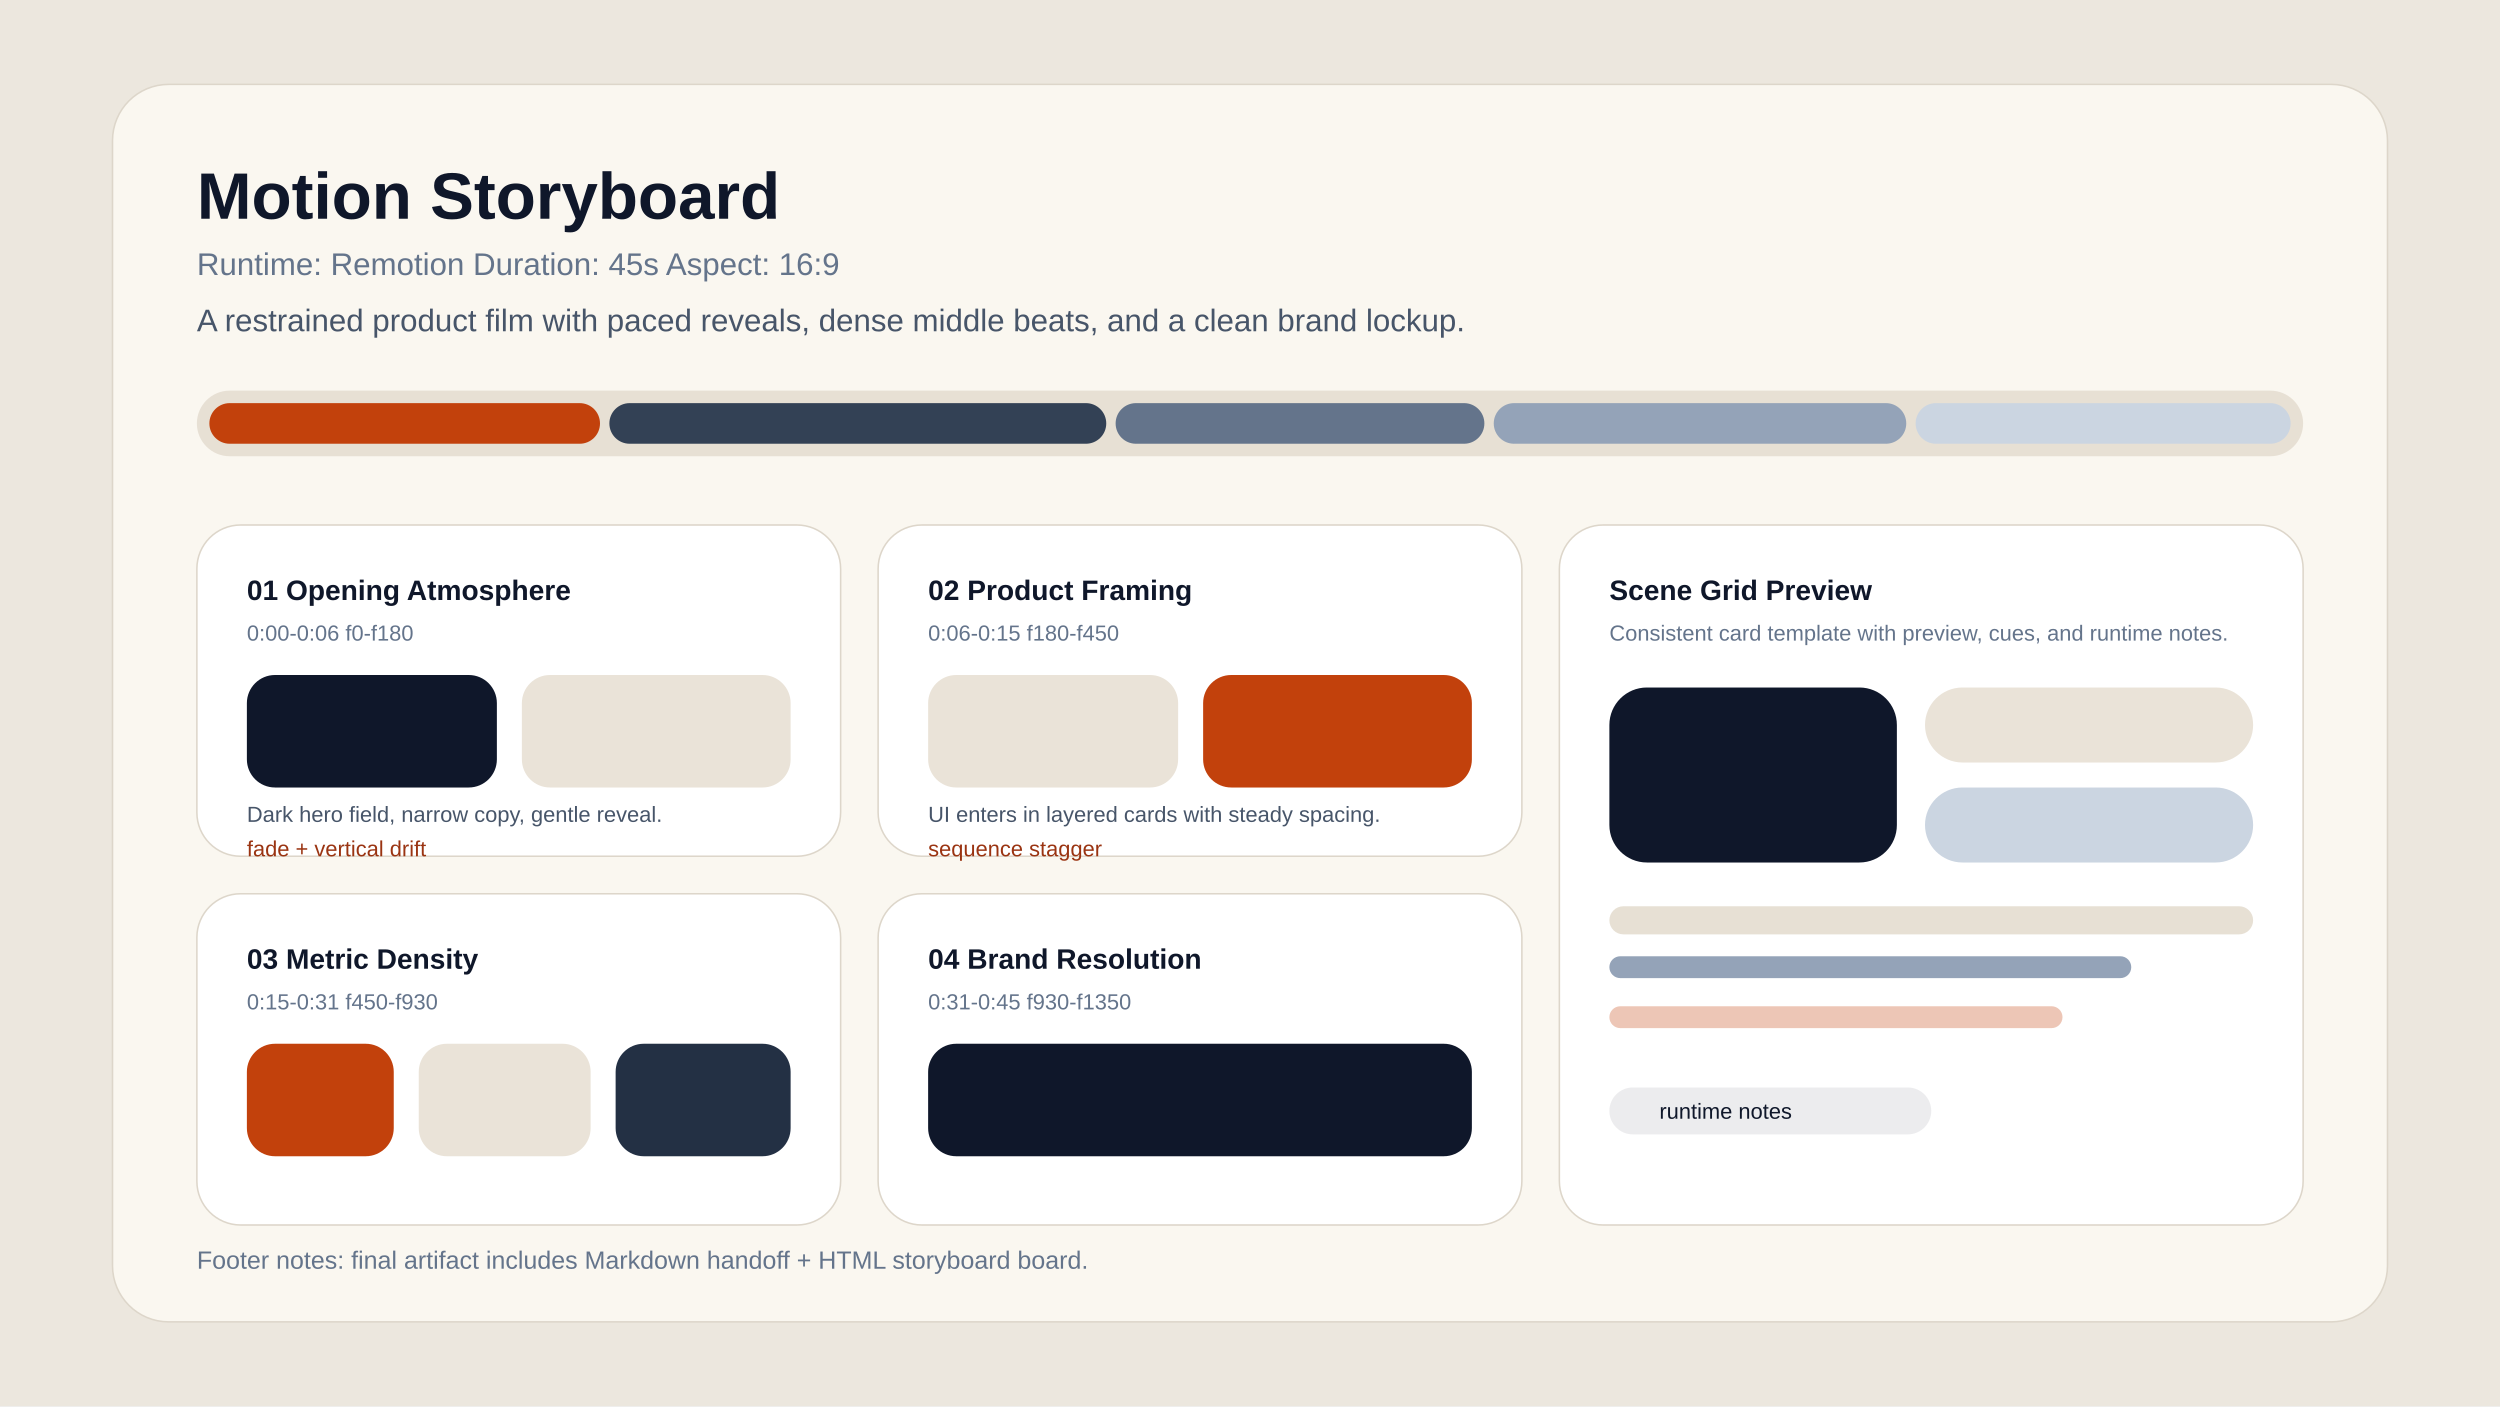
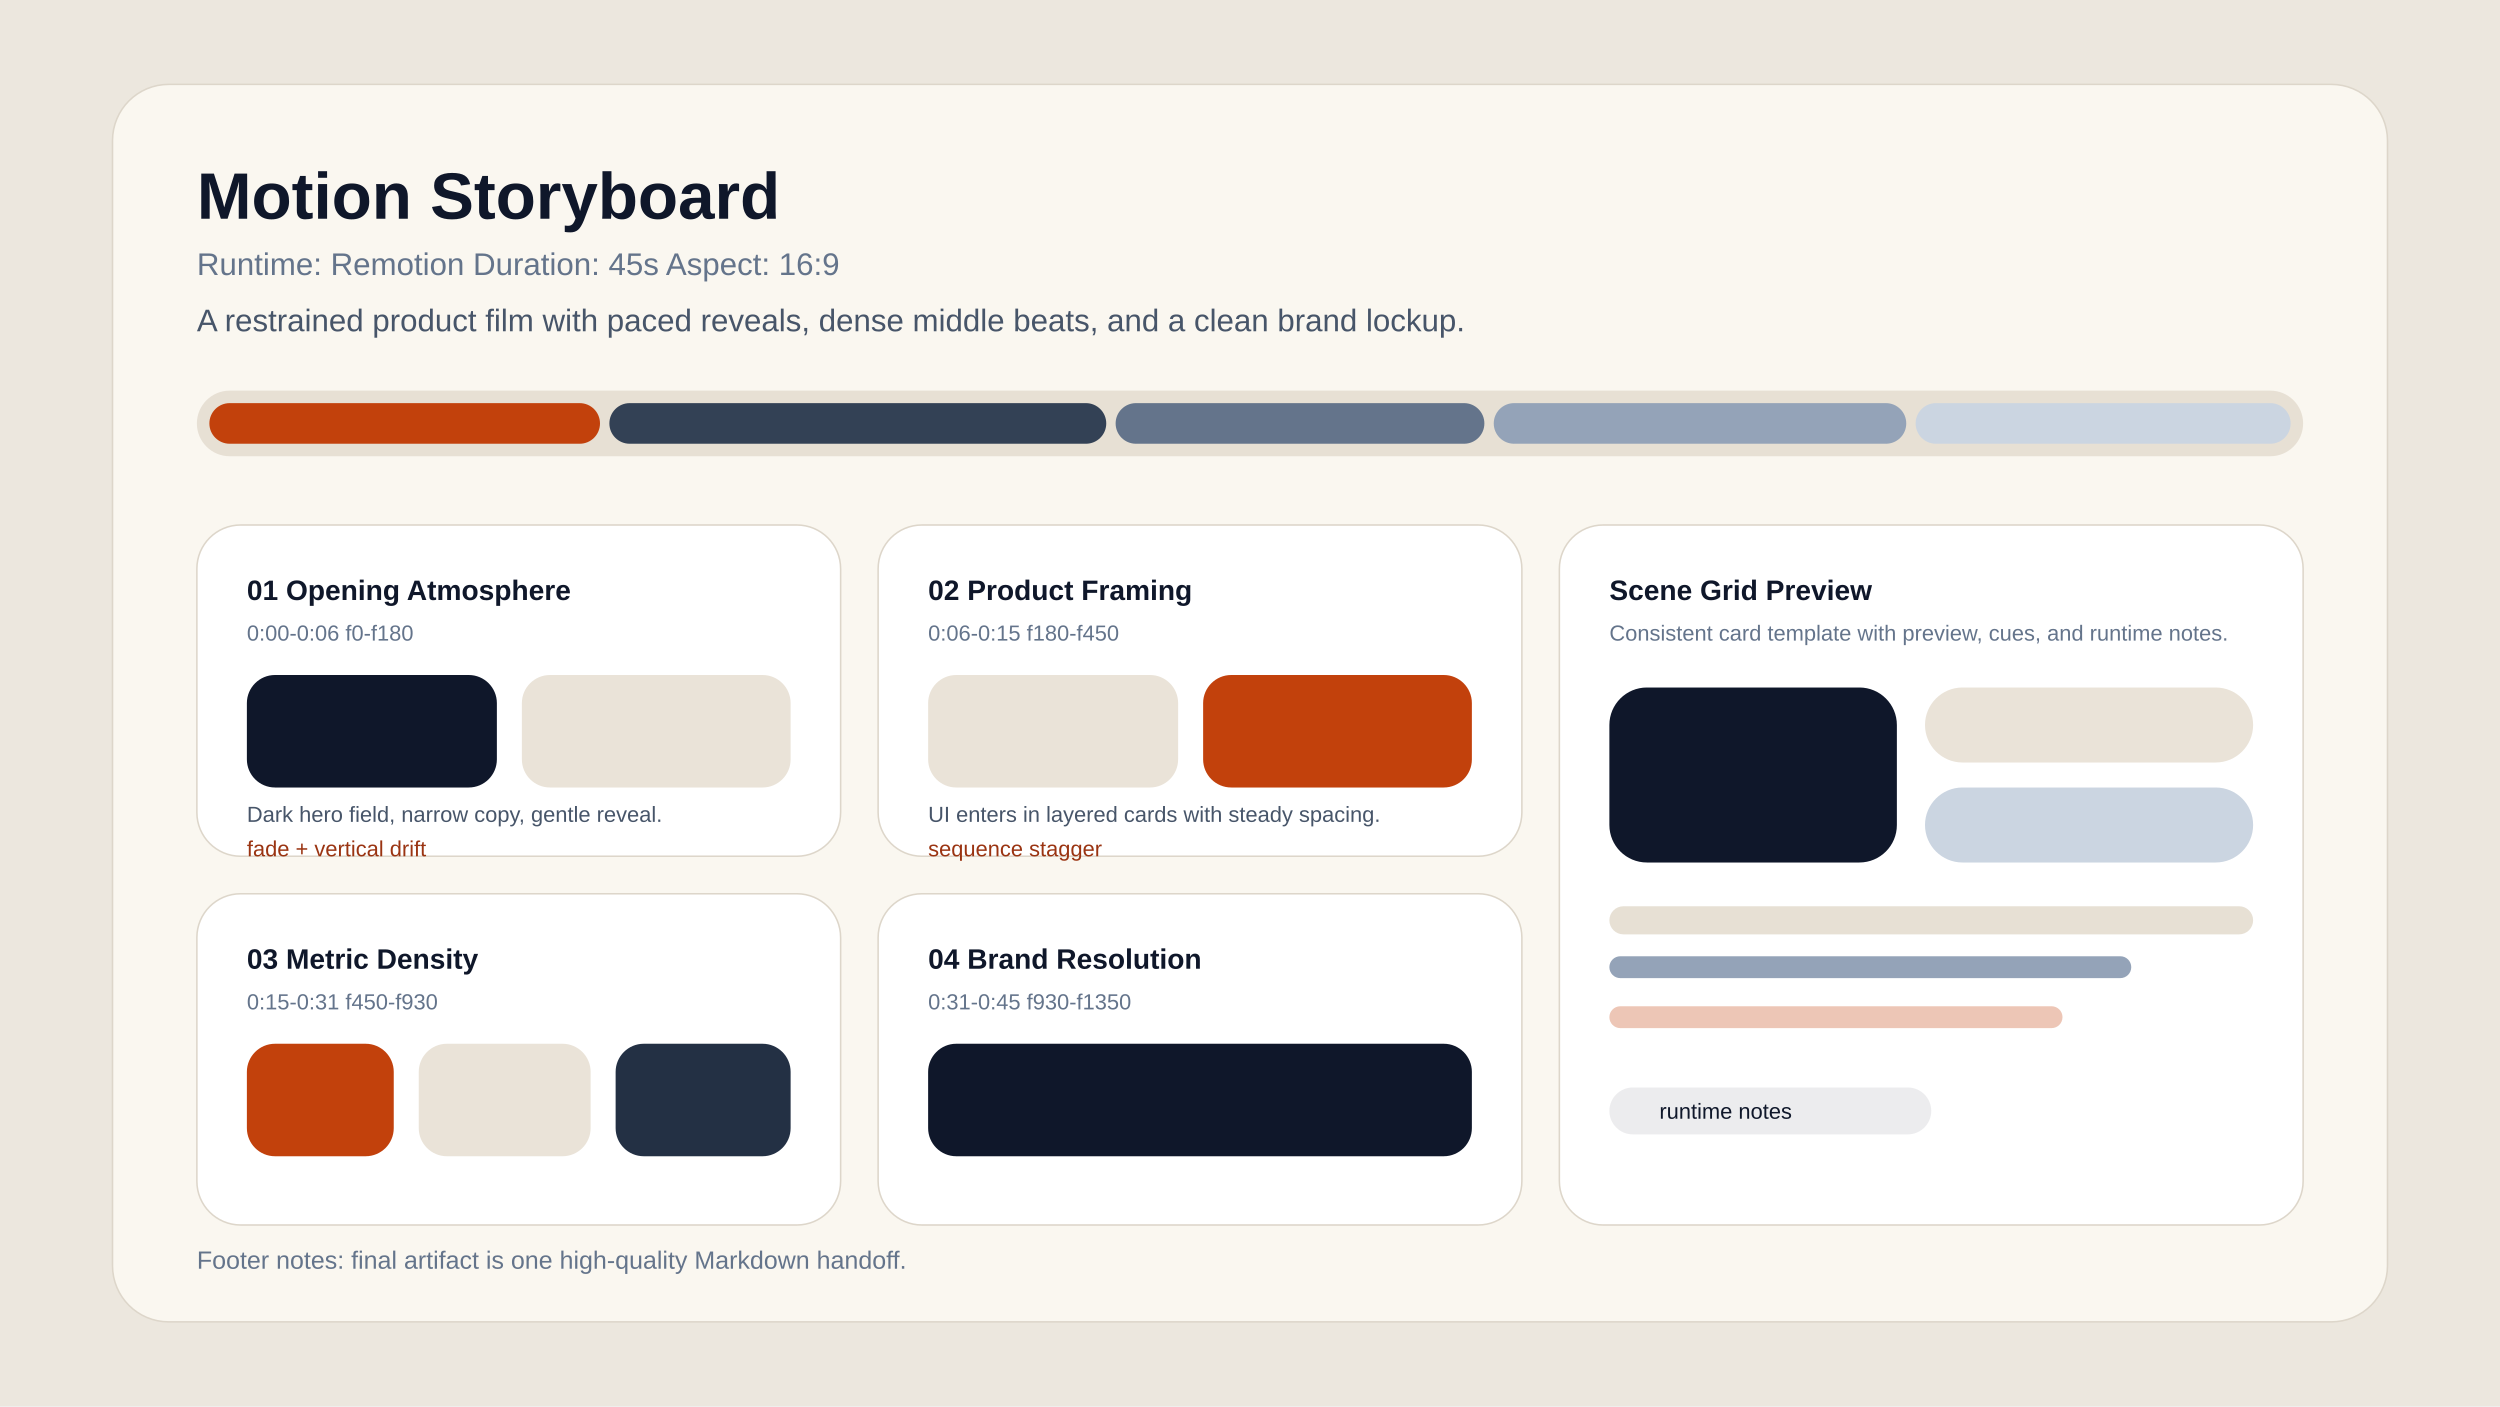
<svg xmlns="http://www.w3.org/2000/svg" width="1600" height="900" viewBox="0 0 1600 900" fill="none">
  <rect width="1600" height="900" fill="#ECE7DE" />
  <rect x="72" y="54" width="1456" height="792" rx="36" fill="#FAF7F0" stroke="#DDD6CA" />
  <text x="126" y="140" fill="#0F172A" font-size="42" font-family="Avenir Next, Helvetica Neue, Arial, sans-serif" font-weight="700">Motion Storyboard</text>
  <text x="126" y="176" fill="#64748B" font-size="20" font-family="Avenir Next, Helvetica Neue, Arial, sans-serif">Runtime: Remotion   Duration: 45s   Aspect: 16:9</text>
  <text x="126" y="212" fill="#475569" font-size="20" font-family="Avenir Next, Helvetica Neue, Arial, sans-serif">A restrained product film with paced reveals, dense middle beats, and a clean brand lockup.</text>
  <rect x="126" y="250" width="1348" height="42" rx="21" fill="#E7E0D4" />
  <rect x="134" y="258" width="250" height="26" rx="13" fill="#C2410C" />
  <rect x="390" y="258" width="318" height="26" rx="13" fill="#334155" />
  <rect x="714" y="258" width="236" height="26" rx="13" fill="#64748B" />
  <rect x="956" y="258" width="264" height="26" rx="13" fill="#94A3B8" />
  <rect x="1226" y="258" width="240" height="26" rx="13" fill="#CBD5E1" />
  <rect x="126" y="336" width="412" height="212" rx="28" fill="#FFFFFF" stroke="#DDD6CA" />
  <rect x="126" y="572" width="412" height="212" rx="28" fill="#FFFFFF" stroke="#DDD6CA" />
  <rect x="562" y="336" width="412" height="212" rx="28" fill="#FFFFFF" stroke="#DDD6CA" />
  <rect x="562" y="572" width="412" height="212" rx="28" fill="#FFFFFF" stroke="#DDD6CA" />
  <rect x="998" y="336" width="476" height="448" rx="28" fill="#FFFFFF" stroke="#DDD6CA" />
  <text x="158" y="384" fill="#0F172A" font-size="18" font-family="Avenir Next, Helvetica Neue, Arial, sans-serif" font-weight="700">01 Opening Atmosphere</text>
  <text x="158" y="410" fill="#64748B" font-size="14" font-family="Avenir Next, Helvetica Neue, Arial, sans-serif">0:00-0:06   f0-f180</text>
  <rect x="158" y="432" width="160" height="72" rx="18" fill="#0F172A" />
  <rect x="334" y="432" width="172" height="72" rx="18" fill="#EAE3D8" />
  <text x="158" y="526" fill="#475569" font-size="14" font-family="Avenir Next, Helvetica Neue, Arial, sans-serif">Dark hero field, narrow copy, gentle reveal.</text>
  <text x="158" y="548" fill="#9A3412" font-size="14" font-family="Avenir Next, Helvetica Neue, Arial, sans-serif">fade + vertical drift</text>
  <text x="594" y="384" fill="#0F172A" font-size="18" font-family="Avenir Next, Helvetica Neue, Arial, sans-serif" font-weight="700">02 Product Framing</text>
  <text x="594" y="410" fill="#64748B" font-size="14" font-family="Avenir Next, Helvetica Neue, Arial, sans-serif">0:06-0:15   f180-f450</text>
  <rect x="594" y="432" width="160" height="72" rx="18" fill="#EAE3D8" />
  <rect x="770" y="432" width="172" height="72" rx="18" fill="#C2410C" />
  <text x="594" y="526" fill="#475569" font-size="14" font-family="Avenir Next, Helvetica Neue, Arial, sans-serif">UI enters in layered cards with steady spacing.</text>
  <text x="594" y="548" fill="#9A3412" font-size="14" font-family="Avenir Next, Helvetica Neue, Arial, sans-serif">sequence stagger</text>
  <text x="1030" y="384" fill="#0F172A" font-size="18" font-family="Avenir Next, Helvetica Neue, Arial, sans-serif" font-weight="700">Scene Grid Preview</text>
  <text x="1030" y="410" fill="#64748B" font-size="14" font-family="Avenir Next, Helvetica Neue, Arial, sans-serif">Consistent card template with preview, cues, and runtime notes.</text>
  <rect x="1030" y="440" width="184" height="112" rx="24" fill="#0F172A" />
  <rect x="1232" y="440" width="210" height="48" rx="24" fill="#EAE3D8" />
  <rect x="1232" y="504" width="210" height="48" rx="24" fill="#CBD5E1" />
  <rect x="1030" y="580" width="412" height="18" rx="9" fill="#E7E0D4" />
  <rect x="1030" y="612" width="334" height="14" rx="7" fill="#94A3B8" />
  <rect x="1030" y="644" width="290" height="14" rx="7" fill="#C2410C" fill-opacity="0.3" />
  <rect x="1030" y="696" width="206" height="30" rx="15" fill="#0F172A" fill-opacity="0.08" />
  <text x="1062" y="716" fill="#0F172A" font-size="14" font-family="Avenir Next, Helvetica Neue, Arial, sans-serif">runtime notes</text>
  <text x="158" y="620" fill="#0F172A" font-size="18" font-family="Avenir Next, Helvetica Neue, Arial, sans-serif" font-weight="700">03 Metric Density</text>
  <text x="158" y="646" fill="#64748B" font-size="14" font-family="Avenir Next, Helvetica Neue, Arial, sans-serif">0:15-0:31   f450-f930</text>
  <rect x="158" y="668" width="94" height="72" rx="18" fill="#C2410C" />
  <rect x="268" y="668" width="110" height="72" rx="18" fill="#EAE3D8" />
  <rect x="394" y="668" width="112" height="72" rx="18" fill="#233044" />
  <text x="594" y="620" fill="#0F172A" font-size="18" font-family="Avenir Next, Helvetica Neue, Arial, sans-serif" font-weight="700">04 Brand Resolution</text>
  <text x="594" y="646" fill="#64748B" font-size="14" font-family="Avenir Next, Helvetica Neue, Arial, sans-serif">0:31-0:45   f930-f1350</text>
  <rect x="594" y="668" width="348" height="72" rx="18" fill="#0F172A" />
-   <text x="126" y="812" fill="#64748B" font-size="16" font-family="Avenir Next, Helvetica Neue, Arial, sans-serif">Footer notes: final artifact includes Markdown handoff + HTML storyboard board.</text>
+   <text x="126" y="812" fill="#64748B" font-size="16" font-family="Avenir Next, Helvetica Neue, Arial, sans-serif">Footer notes: final artifact is one high-quality Markdown handoff.</text>
</svg>
